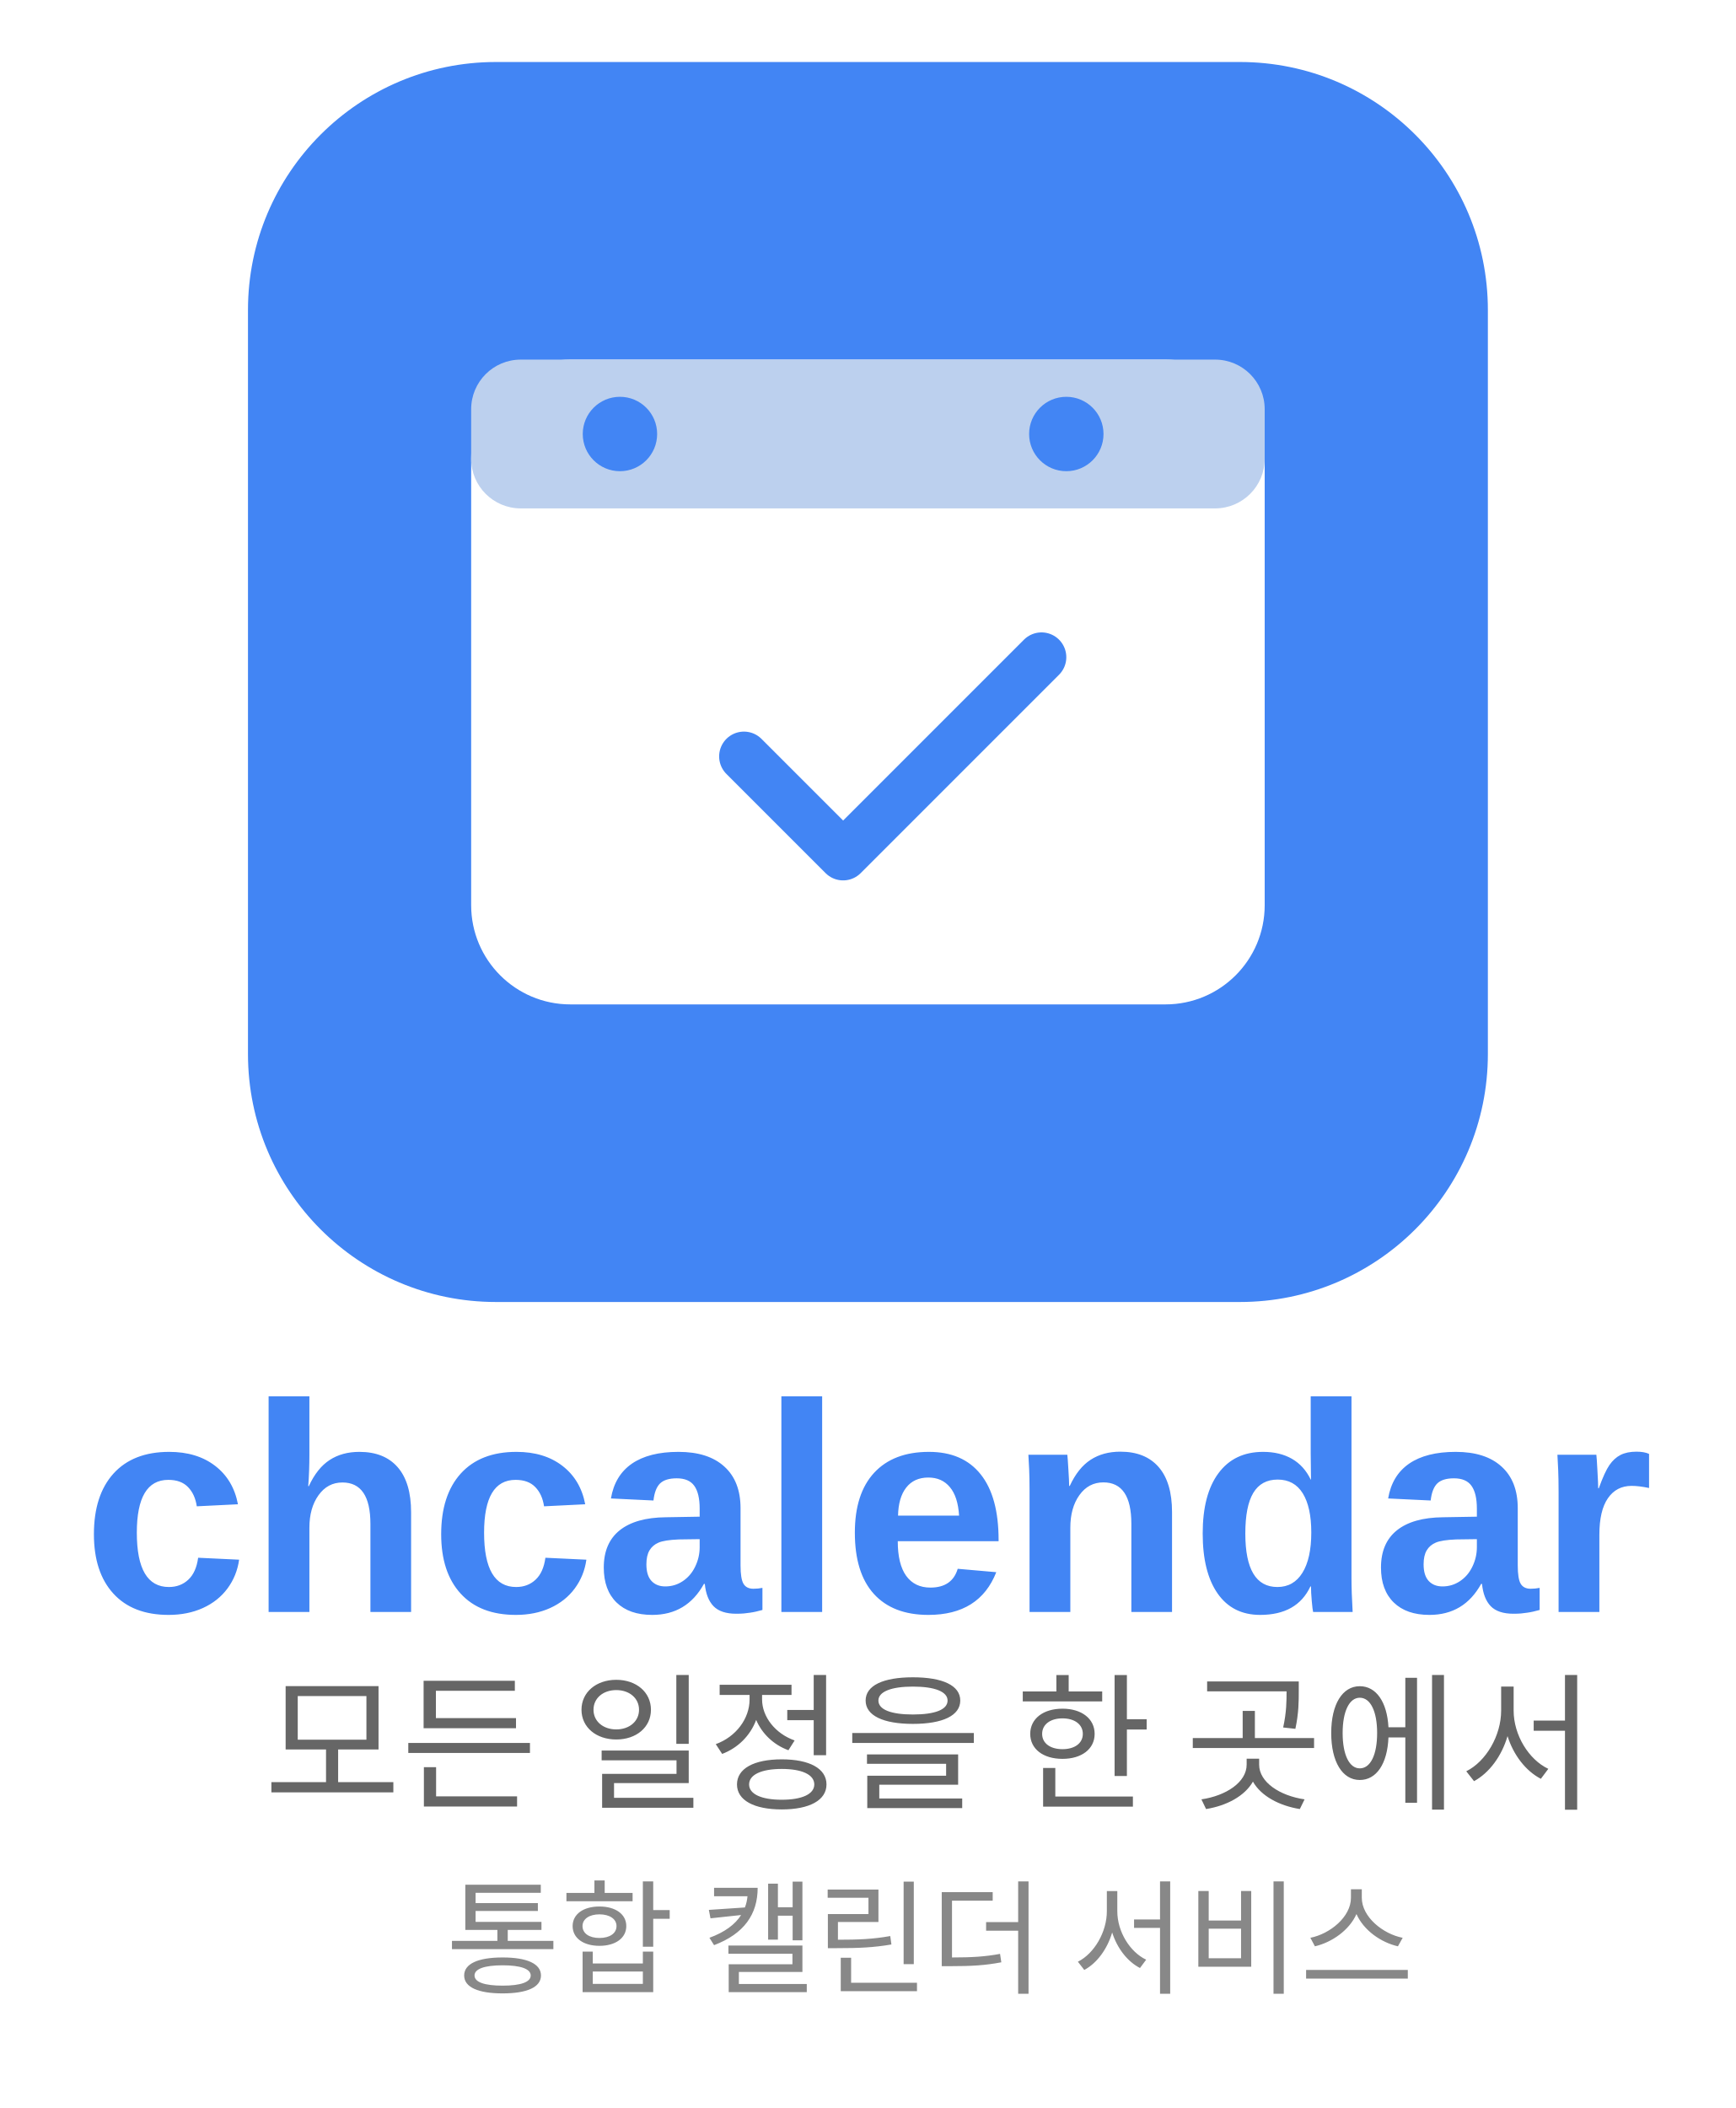
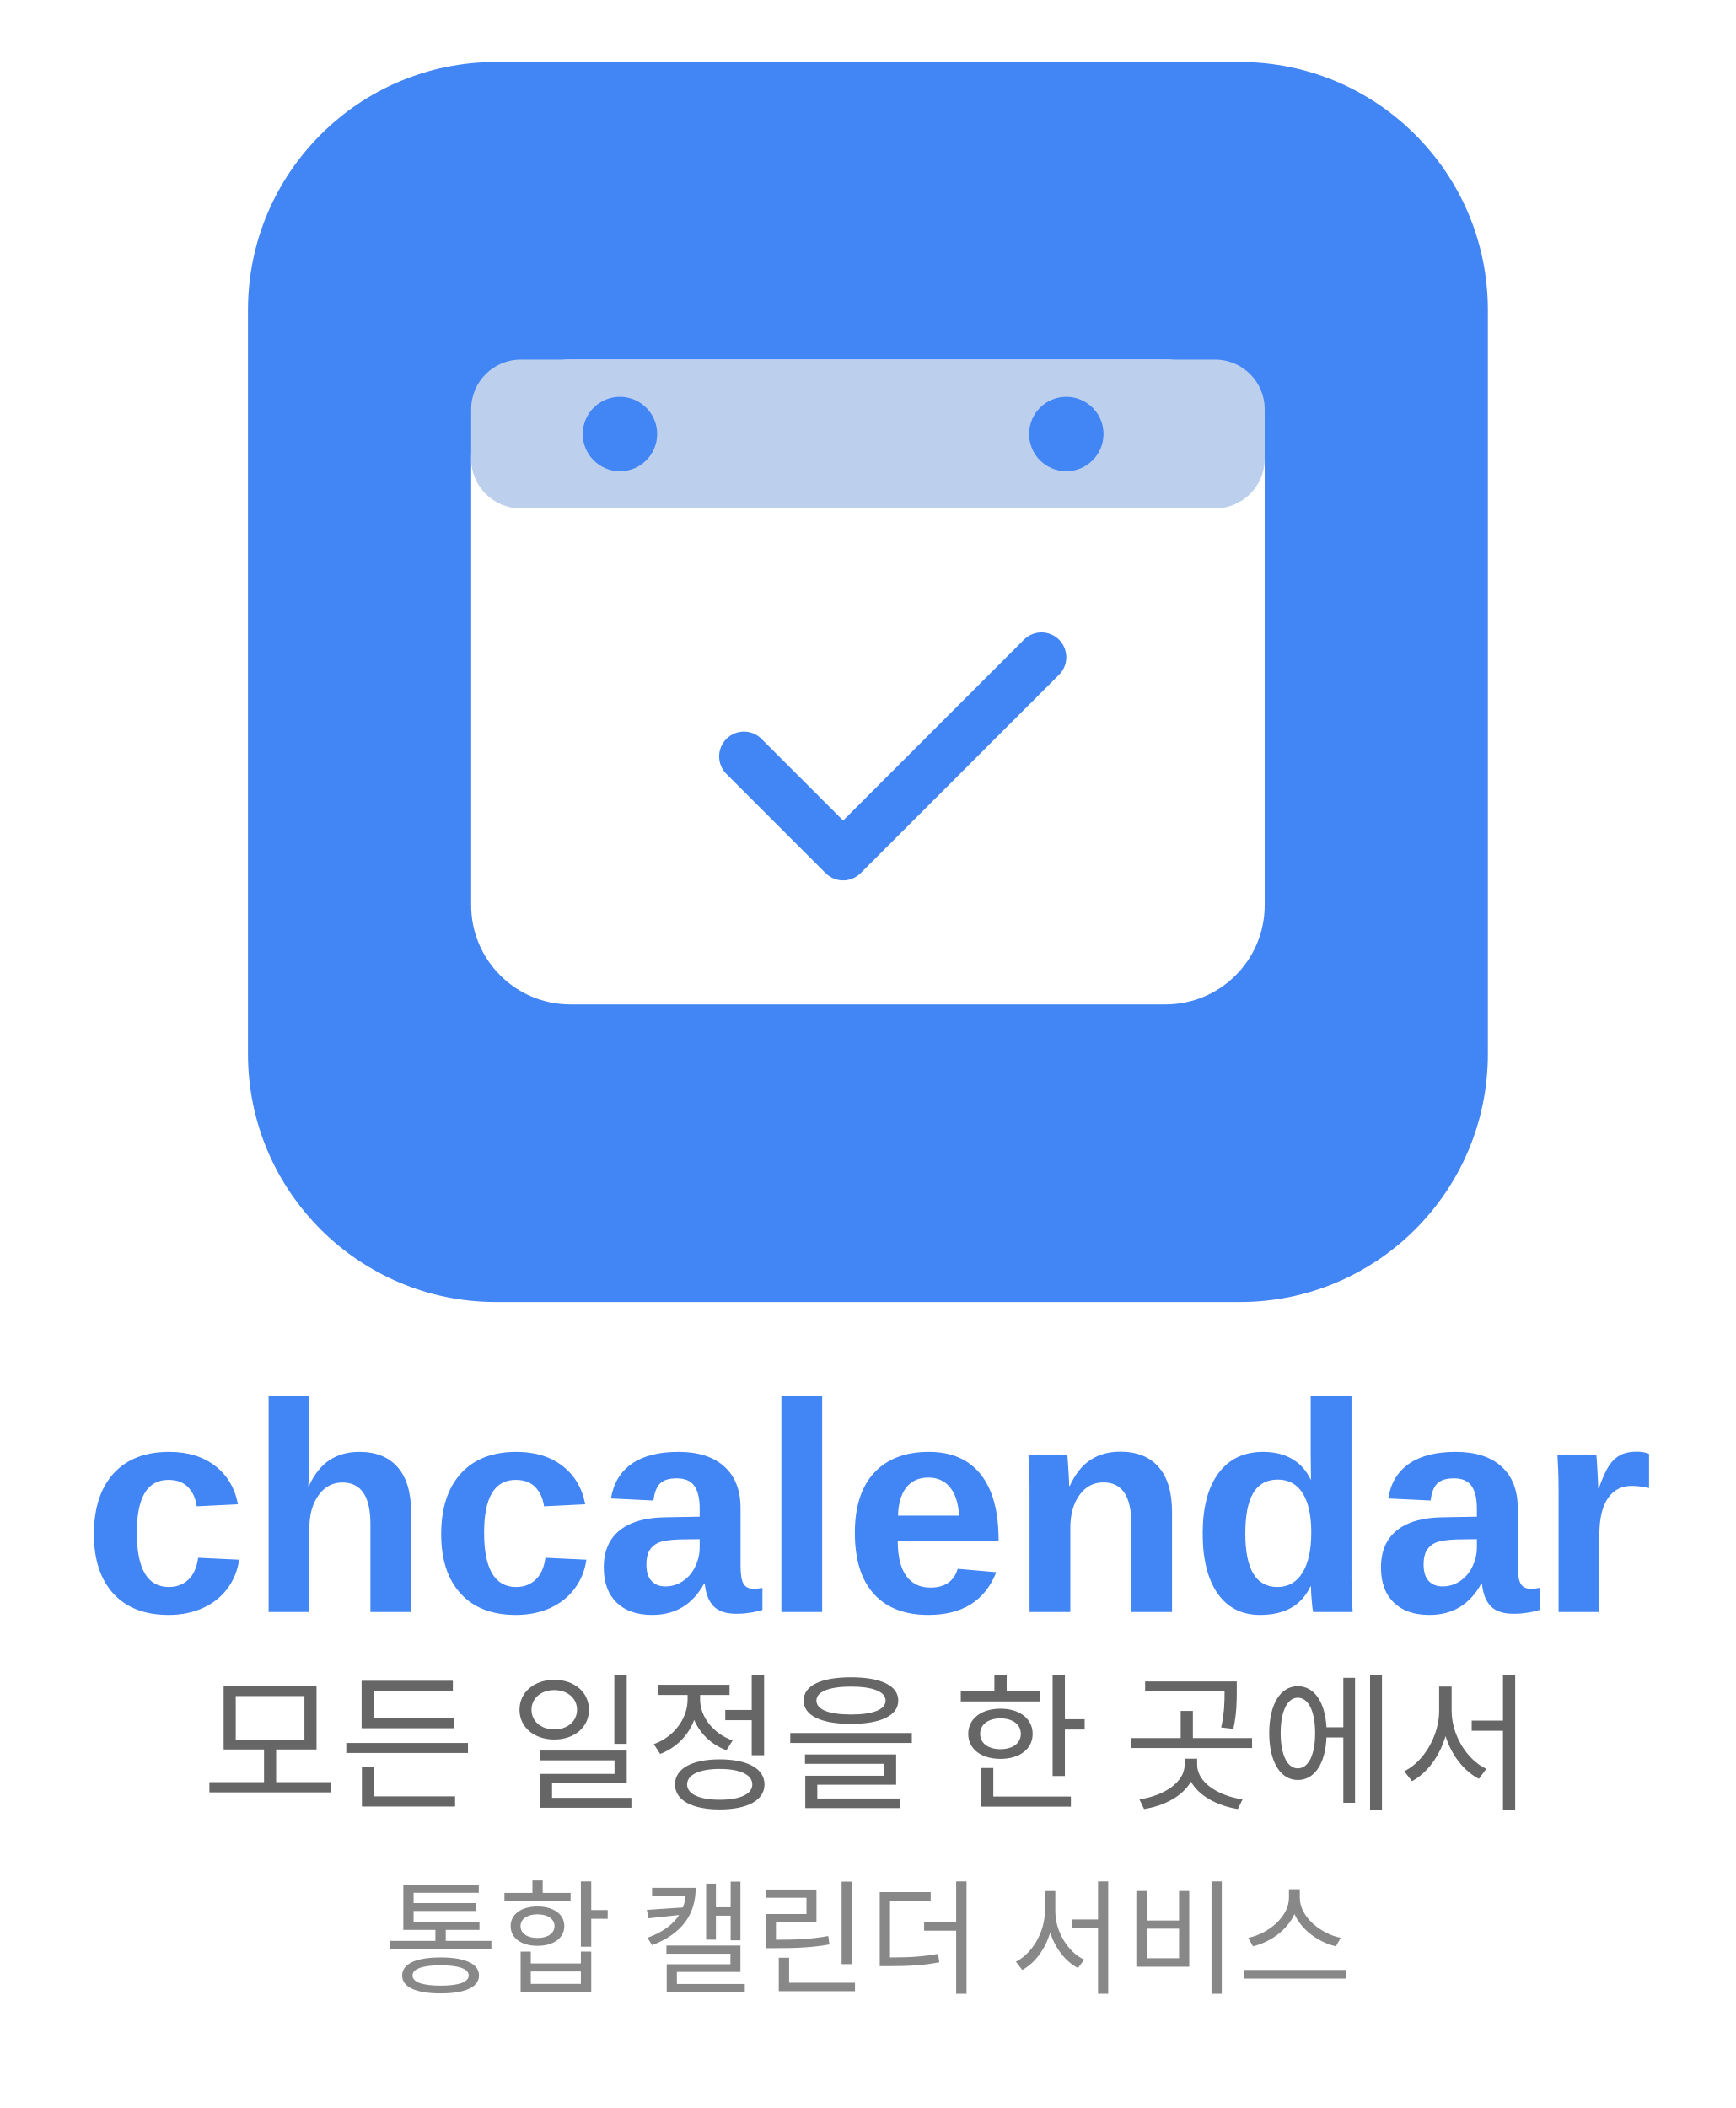
<svg xmlns="http://www.w3.org/2000/svg" viewBox="0 0 280 340">
  <rect width="300" height="400" fill="white" />
  <g transform="translate(40, 10)">
    <rect width="200" height="200" rx="40" fill="#4285f4" />
    <rect x="36" y="48" width="128" height="104" rx="16" fill="#fff" />
    <rect x="36" y="48" width="128" height="24" rx="8" fill="#bcd0ee" />
    <circle cx="60" cy="60" r="6" fill="#4285f4" />
    <circle cx="132" cy="60" r="6" fill="#4285f4" />
    <path d="M80 112l16 16 32-32" stroke="#4285f4" stroke-width="8" stroke-linecap="round" stroke-linejoin="round" fill="none" />
  </g>
  <text x="140" y="260" text-anchor="middle" font-family="Arial, sans-serif" font-size="48" font-weight="bold" fill="#4285f4">chcalendar</text>
-   <text x="150" y="290" text-anchor="middle" font-family="Arial, sans-serif" font-size="24" fill="#666">모든 일정을 한 곳에서</text>
-   <text x="150" y="320" text-anchor="middle" font-family="Arial, sans-serif" font-size="20" fill="#888">통합 캘린더 서비스</text>
+   <text x="140" y="290" text-anchor="middle" font-family="Arial, sans-serif" font-size="24" fill="#666">모든 일정을 한 곳에서</text>
+   <text x="140" y="320" text-anchor="middle" font-family="Arial, sans-serif" font-size="20" fill="#888">통합 캘린더 서비스</text>
</svg>
